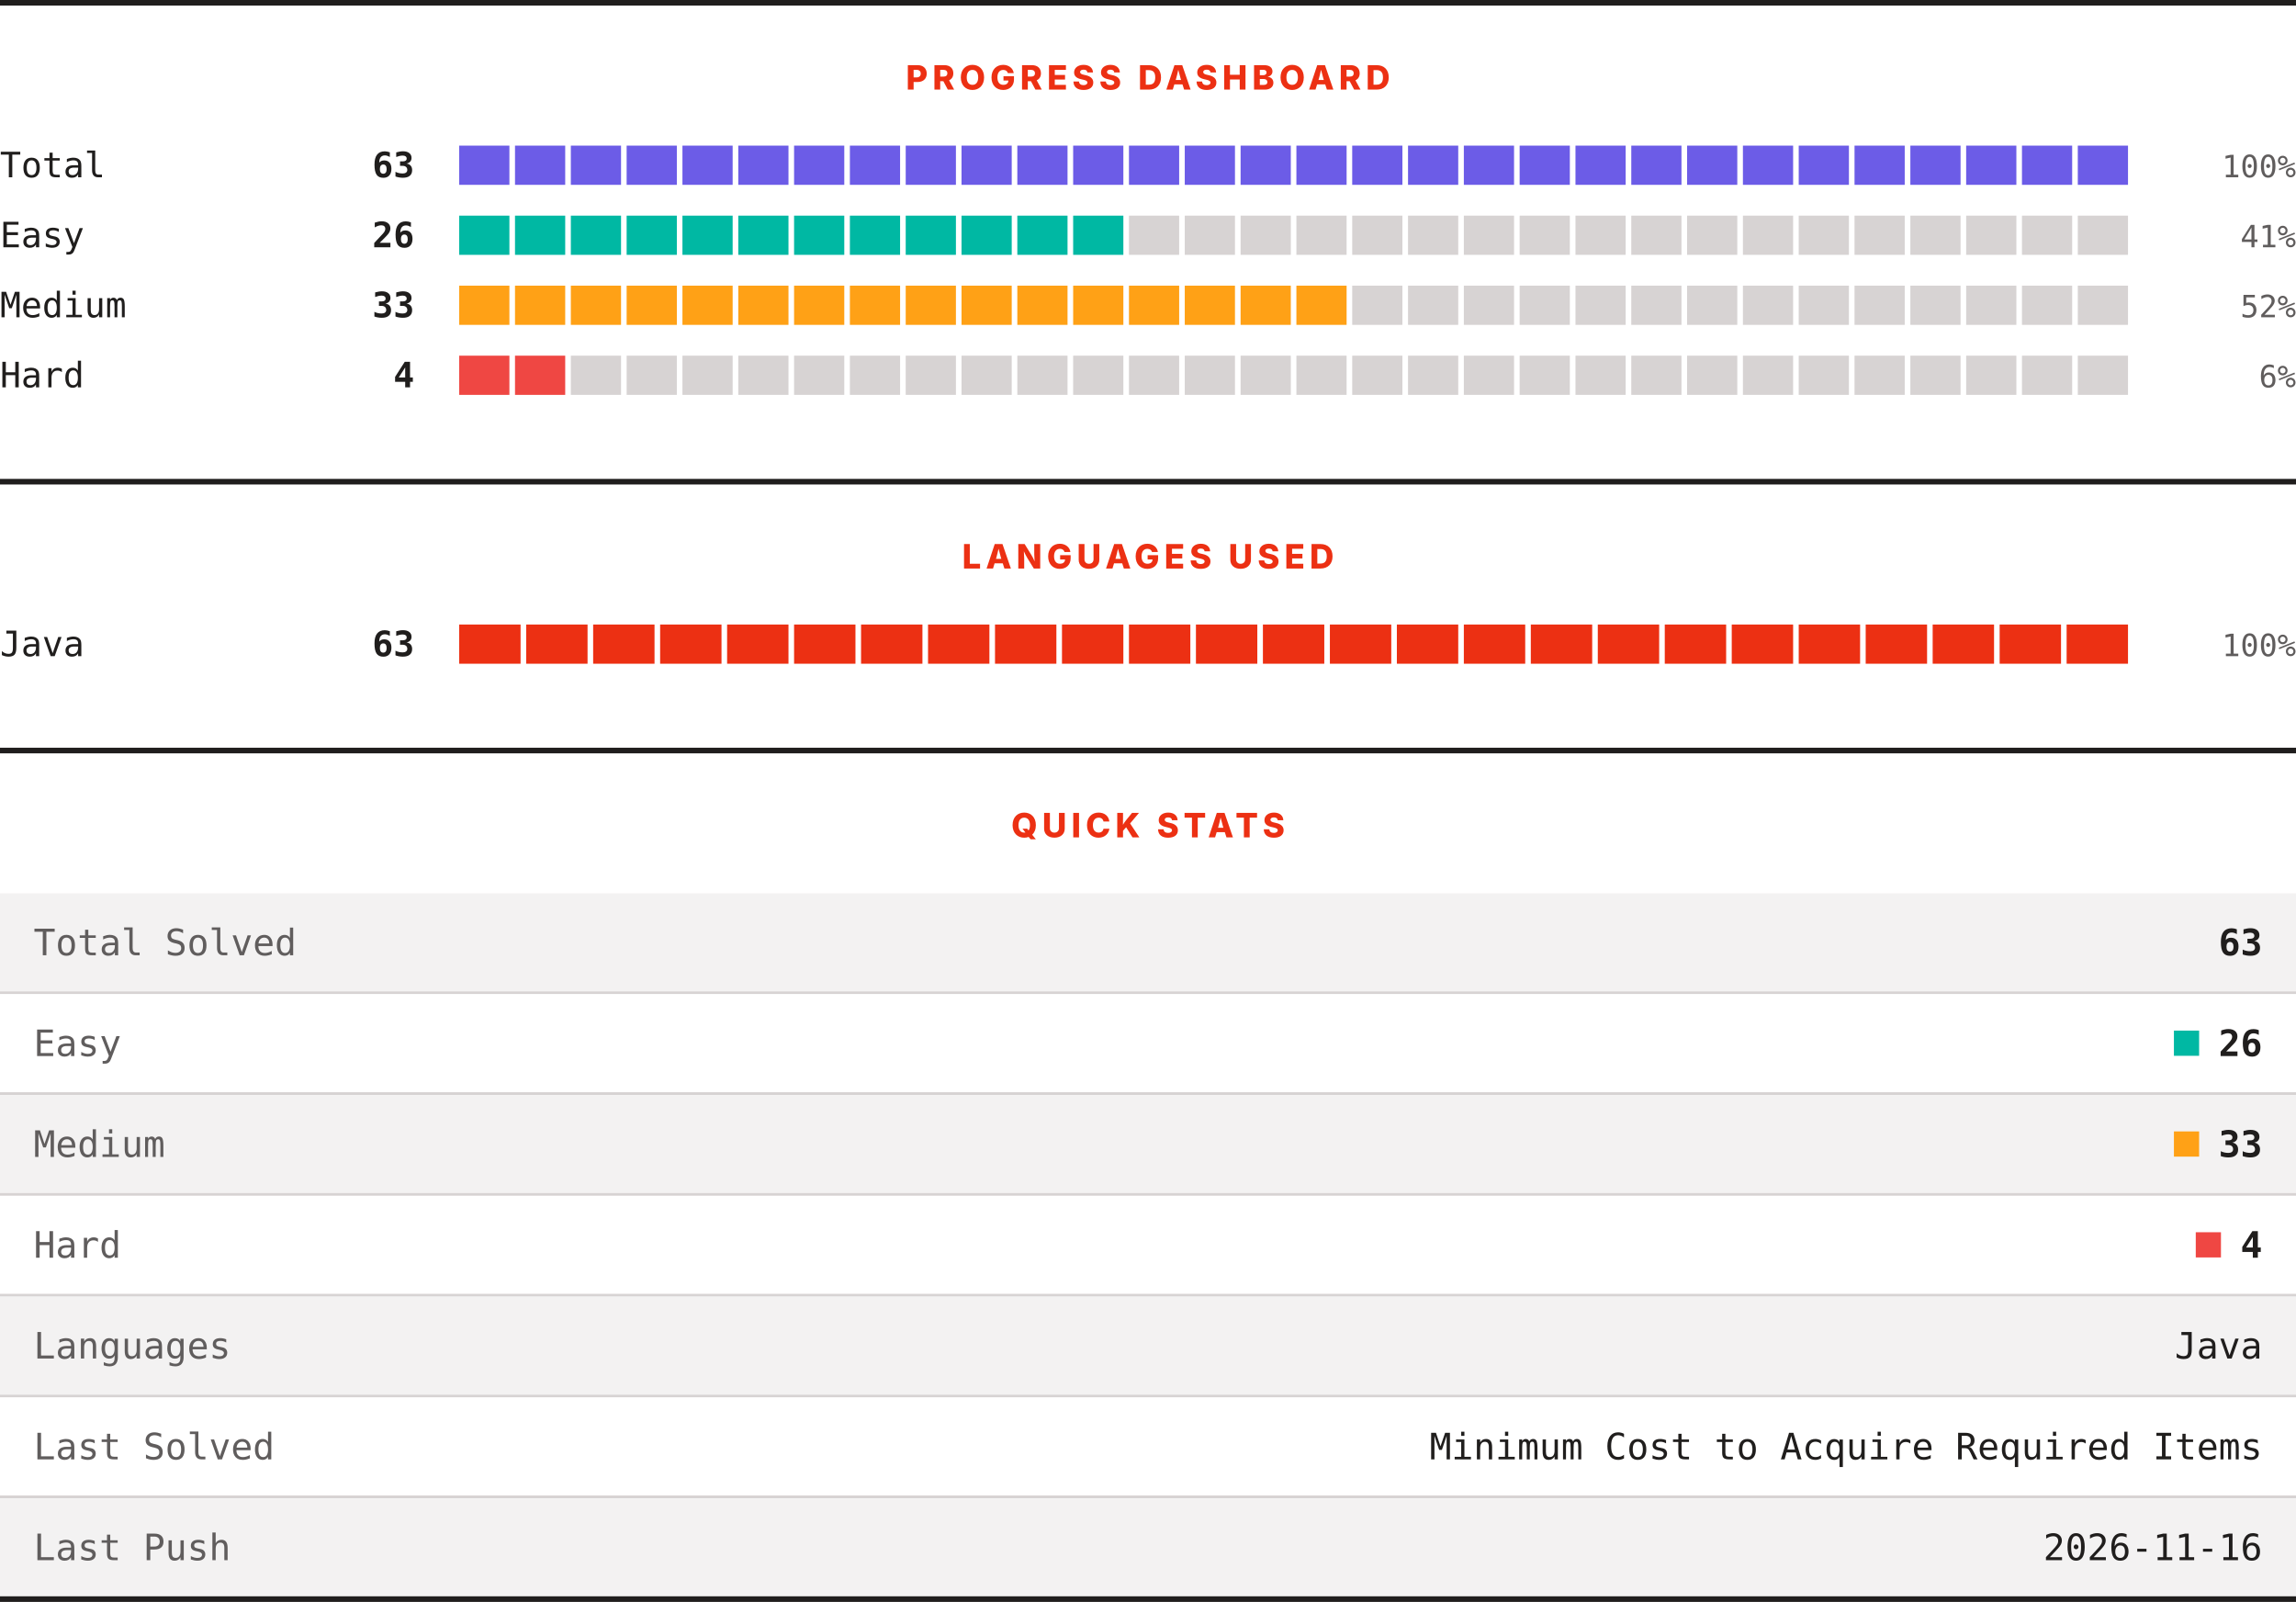
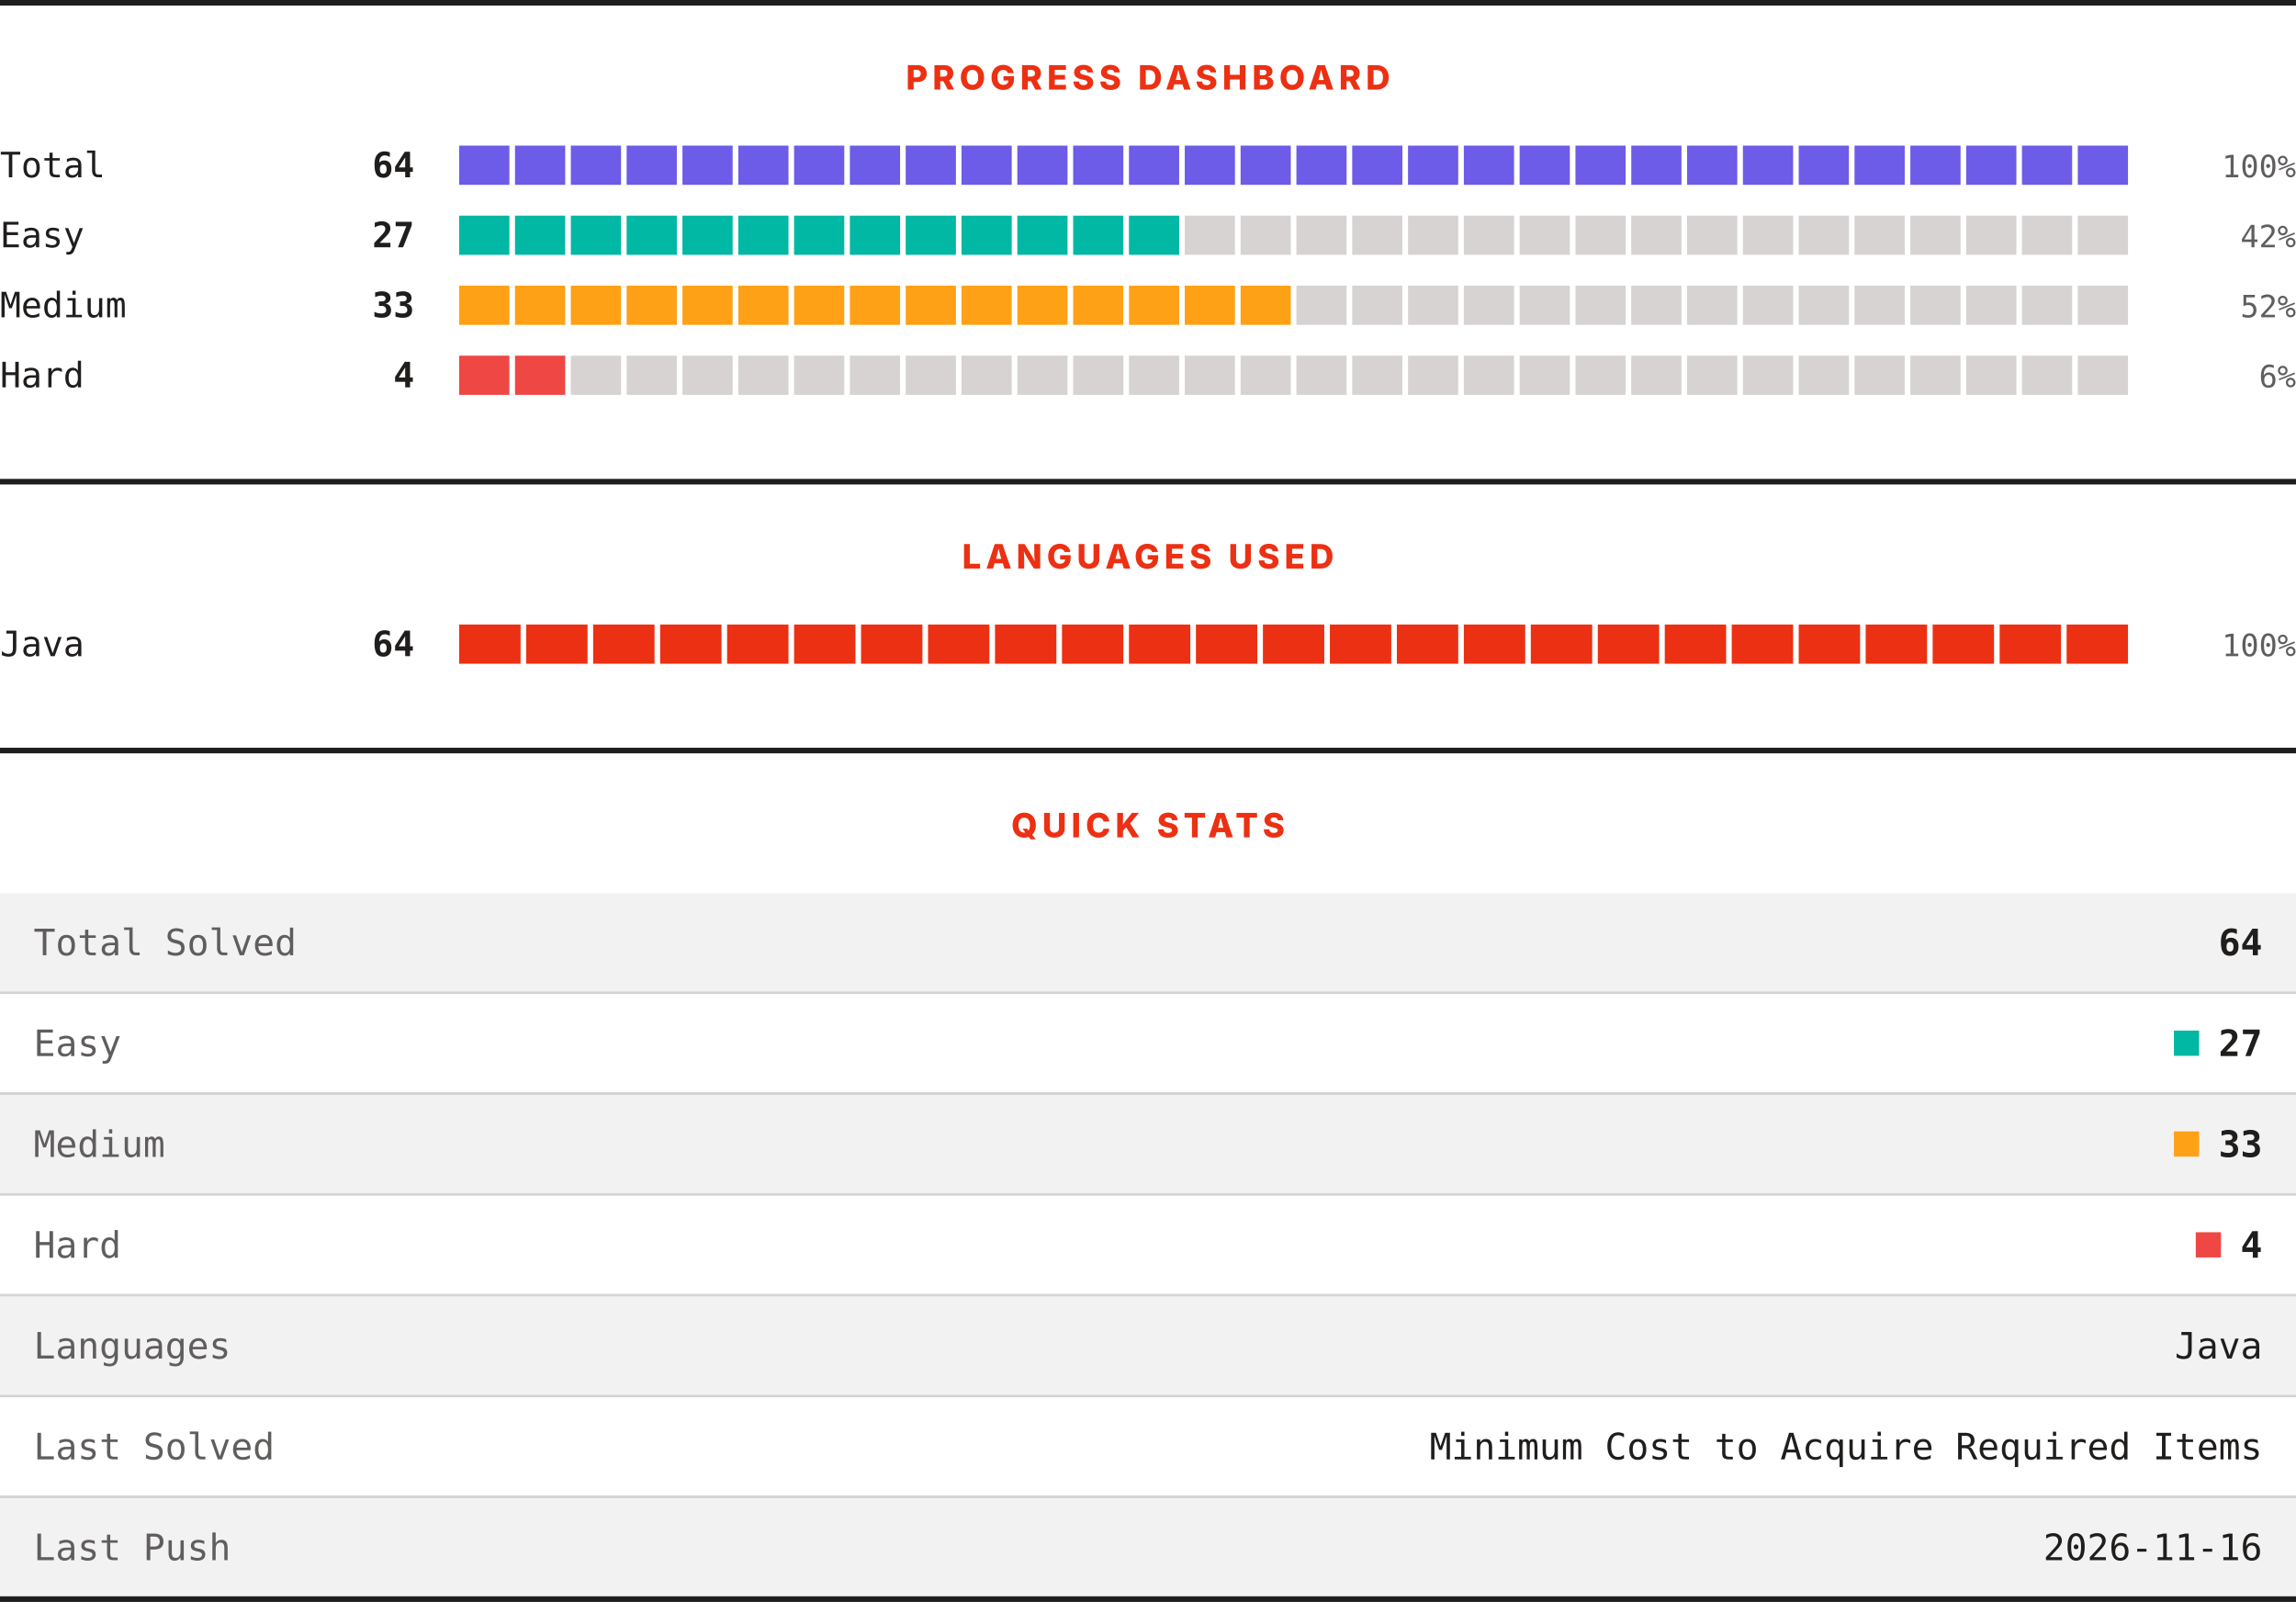
<svg xmlns="http://www.w3.org/2000/svg" width="820" height="572" viewBox="0 0 820 572" role="img" aria-label="LeetCode progress, languages and quick stats">
  <rect width="820" height="572" fill="#ffffff" />
  <rect x="0" y="0" width="820" height="2" fill="#201e1d" />
  <text x="410" y="32" text-anchor="middle" font-family="Archivo, system-ui, -apple-system, Segoe UI, sans-serif" font-size="12" font-weight="800" letter-spacing="1.68" fill="#ec3013">PROGRESS DASHBOARD</text>
  <text x="0" y="63.3" font-family="ui-monospace, SFMono-Regular, Menlo, Consolas, monospace" font-size="12.5" fill="#201e1d">Total</text>
-   <text x="148" y="63.3" text-anchor="end" font-family="ui-monospace, SFMono-Regular, Menlo, Consolas, monospace" font-size="12.5" font-weight="700" fill="#201e1d">63</text>
+   <text x="148" y="63.3" text-anchor="end" font-family="ui-monospace, SFMono-Regular, Menlo, Consolas, monospace" font-size="12.5" font-weight="700" fill="#201e1d">64</text>
  <rect x="164.00" y="52" width="17.93" height="14" fill="#6c5ce7" />
  <rect x="183.93" y="52" width="17.93" height="14" fill="#6c5ce7" />
  <rect x="203.87" y="52" width="17.93" height="14" fill="#6c5ce7" />
  <rect x="223.80" y="52" width="17.93" height="14" fill="#6c5ce7" />
  <rect x="243.73" y="52" width="17.93" height="14" fill="#6c5ce7" />
  <rect x="263.67" y="52" width="17.93" height="14" fill="#6c5ce7" />
  <rect x="283.60" y="52" width="17.93" height="14" fill="#6c5ce7" />
  <rect x="303.53" y="52" width="17.93" height="14" fill="#6c5ce7" />
  <rect x="323.47" y="52" width="17.93" height="14" fill="#6c5ce7" />
  <rect x="343.40" y="52" width="17.93" height="14" fill="#6c5ce7" />
  <rect x="363.33" y="52" width="17.93" height="14" fill="#6c5ce7" />
  <rect x="383.27" y="52" width="17.93" height="14" fill="#6c5ce7" />
  <rect x="403.20" y="52" width="17.93" height="14" fill="#6c5ce7" />
  <rect x="423.13" y="52" width="17.93" height="14" fill="#6c5ce7" />
  <rect x="443.07" y="52" width="17.93" height="14" fill="#6c5ce7" />
  <rect x="463.00" y="52" width="17.93" height="14" fill="#6c5ce7" />
  <rect x="482.93" y="52" width="17.93" height="14" fill="#6c5ce7" />
  <rect x="502.87" y="52" width="17.93" height="14" fill="#6c5ce7" />
  <rect x="522.80" y="52" width="17.93" height="14" fill="#6c5ce7" />
  <rect x="542.73" y="52" width="17.93" height="14" fill="#6c5ce7" />
  <rect x="562.67" y="52" width="17.93" height="14" fill="#6c5ce7" />
  <rect x="582.60" y="52" width="17.93" height="14" fill="#6c5ce7" />
  <rect x="602.53" y="52" width="17.93" height="14" fill="#6c5ce7" />
  <rect x="622.47" y="52" width="17.93" height="14" fill="#6c5ce7" />
  <rect x="642.40" y="52" width="17.93" height="14" fill="#6c5ce7" />
  <rect x="662.33" y="52" width="17.93" height="14" fill="#6c5ce7" />
  <rect x="682.27" y="52" width="17.93" height="14" fill="#6c5ce7" />
  <rect x="702.20" y="52" width="17.93" height="14" fill="#6c5ce7" />
  <rect x="722.13" y="52" width="17.93" height="14" fill="#6c5ce7" />
  <rect x="742.07" y="52" width="17.93" height="14" fill="#6c5ce7" />
  <text x="820" y="63.3" text-anchor="end" font-family="ui-monospace, SFMono-Regular, Menlo, Consolas, monospace" font-size="11" fill="#605d5d">100%</text>
  <text x="0" y="88.3" font-family="ui-monospace, SFMono-Regular, Menlo, Consolas, monospace" font-size="12.5" fill="#201e1d">Easy</text>
-   <text x="148" y="88.3" text-anchor="end" font-family="ui-monospace, SFMono-Regular, Menlo, Consolas, monospace" font-size="12.5" font-weight="700" fill="#201e1d">26</text>
+   <text x="148" y="88.3" text-anchor="end" font-family="ui-monospace, SFMono-Regular, Menlo, Consolas, monospace" font-size="12.5" font-weight="700" fill="#201e1d">27</text>
  <rect x="164.00" y="77" width="17.93" height="14" fill="#00b8a3" />
  <rect x="183.93" y="77" width="17.93" height="14" fill="#00b8a3" />
  <rect x="203.87" y="77" width="17.93" height="14" fill="#00b8a3" />
  <rect x="223.80" y="77" width="17.93" height="14" fill="#00b8a3" />
  <rect x="243.73" y="77" width="17.93" height="14" fill="#00b8a3" />
  <rect x="263.67" y="77" width="17.93" height="14" fill="#00b8a3" />
  <rect x="283.60" y="77" width="17.93" height="14" fill="#00b8a3" />
  <rect x="303.53" y="77" width="17.93" height="14" fill="#00b8a3" />
  <rect x="323.47" y="77" width="17.93" height="14" fill="#00b8a3" />
  <rect x="343.40" y="77" width="17.93" height="14" fill="#00b8a3" />
  <rect x="363.33" y="77" width="17.93" height="14" fill="#00b8a3" />
  <rect x="383.27" y="77" width="17.93" height="14" fill="#00b8a3" />
-   <rect x="403.20" y="77" width="17.93" height="14" fill="#d7d3d3" />
+   <rect x="403.20" y="77" width="17.93" height="14" fill="#00b8a3" />
  <rect x="423.13" y="77" width="17.93" height="14" fill="#d7d3d3" />
  <rect x="443.07" y="77" width="17.93" height="14" fill="#d7d3d3" />
  <rect x="463.00" y="77" width="17.93" height="14" fill="#d7d3d3" />
  <rect x="482.93" y="77" width="17.93" height="14" fill="#d7d3d3" />
  <rect x="502.87" y="77" width="17.93" height="14" fill="#d7d3d3" />
  <rect x="522.80" y="77" width="17.93" height="14" fill="#d7d3d3" />
  <rect x="542.73" y="77" width="17.93" height="14" fill="#d7d3d3" />
  <rect x="562.67" y="77" width="17.93" height="14" fill="#d7d3d3" />
  <rect x="582.60" y="77" width="17.93" height="14" fill="#d7d3d3" />
  <rect x="602.53" y="77" width="17.93" height="14" fill="#d7d3d3" />
  <rect x="622.47" y="77" width="17.93" height="14" fill="#d7d3d3" />
  <rect x="642.40" y="77" width="17.93" height="14" fill="#d7d3d3" />
  <rect x="662.33" y="77" width="17.93" height="14" fill="#d7d3d3" />
  <rect x="682.27" y="77" width="17.93" height="14" fill="#d7d3d3" />
  <rect x="702.20" y="77" width="17.93" height="14" fill="#d7d3d3" />
  <rect x="722.13" y="77" width="17.93" height="14" fill="#d7d3d3" />
  <rect x="742.07" y="77" width="17.93" height="14" fill="#d7d3d3" />
-   <text x="820" y="88.3" text-anchor="end" font-family="ui-monospace, SFMono-Regular, Menlo, Consolas, monospace" font-size="11" fill="#605d5d">41%</text>
+   <text x="820" y="88.3" text-anchor="end" font-family="ui-monospace, SFMono-Regular, Menlo, Consolas, monospace" font-size="11" fill="#605d5d">42%</text>
  <text x="0" y="113.3" font-family="ui-monospace, SFMono-Regular, Menlo, Consolas, monospace" font-size="12.5" fill="#201e1d">Medium</text>
  <text x="148" y="113.3" text-anchor="end" font-family="ui-monospace, SFMono-Regular, Menlo, Consolas, monospace" font-size="12.5" font-weight="700" fill="#201e1d">33</text>
  <rect x="164.00" y="102" width="17.93" height="14" fill="#ffa116" />
  <rect x="183.93" y="102" width="17.93" height="14" fill="#ffa116" />
  <rect x="203.87" y="102" width="17.93" height="14" fill="#ffa116" />
  <rect x="223.80" y="102" width="17.93" height="14" fill="#ffa116" />
  <rect x="243.73" y="102" width="17.93" height="14" fill="#ffa116" />
  <rect x="263.67" y="102" width="17.93" height="14" fill="#ffa116" />
  <rect x="283.60" y="102" width="17.93" height="14" fill="#ffa116" />
  <rect x="303.53" y="102" width="17.93" height="14" fill="#ffa116" />
  <rect x="323.47" y="102" width="17.93" height="14" fill="#ffa116" />
  <rect x="343.40" y="102" width="17.93" height="14" fill="#ffa116" />
  <rect x="363.33" y="102" width="17.93" height="14" fill="#ffa116" />
  <rect x="383.27" y="102" width="17.93" height="14" fill="#ffa116" />
  <rect x="403.20" y="102" width="17.93" height="14" fill="#ffa116" />
  <rect x="423.13" y="102" width="17.93" height="14" fill="#ffa116" />
  <rect x="443.07" y="102" width="17.93" height="14" fill="#ffa116" />
-   <rect x="463.00" y="102" width="17.93" height="14" fill="#ffa116" />
+   <rect x="463.00" y="102" width="17.93" height="14" fill="#d7d3d3" />
  <rect x="482.93" y="102" width="17.93" height="14" fill="#d7d3d3" />
  <rect x="502.87" y="102" width="17.93" height="14" fill="#d7d3d3" />
  <rect x="522.80" y="102" width="17.93" height="14" fill="#d7d3d3" />
  <rect x="542.73" y="102" width="17.93" height="14" fill="#d7d3d3" />
  <rect x="562.67" y="102" width="17.93" height="14" fill="#d7d3d3" />
  <rect x="582.60" y="102" width="17.93" height="14" fill="#d7d3d3" />
  <rect x="602.53" y="102" width="17.93" height="14" fill="#d7d3d3" />
  <rect x="622.47" y="102" width="17.93" height="14" fill="#d7d3d3" />
  <rect x="642.40" y="102" width="17.93" height="14" fill="#d7d3d3" />
  <rect x="662.33" y="102" width="17.93" height="14" fill="#d7d3d3" />
  <rect x="682.27" y="102" width="17.93" height="14" fill="#d7d3d3" />
  <rect x="702.20" y="102" width="17.93" height="14" fill="#d7d3d3" />
  <rect x="722.13" y="102" width="17.93" height="14" fill="#d7d3d3" />
  <rect x="742.07" y="102" width="17.93" height="14" fill="#d7d3d3" />
  <text x="820" y="113.3" text-anchor="end" font-family="ui-monospace, SFMono-Regular, Menlo, Consolas, monospace" font-size="11" fill="#605d5d">52%</text>
  <text x="0" y="138.3" font-family="ui-monospace, SFMono-Regular, Menlo, Consolas, monospace" font-size="12.5" fill="#201e1d">Hard</text>
  <text x="148" y="138.3" text-anchor="end" font-family="ui-monospace, SFMono-Regular, Menlo, Consolas, monospace" font-size="12.5" font-weight="700" fill="#201e1d">4</text>
  <rect x="164.00" y="127" width="17.93" height="14" fill="#ef4743" />
  <rect x="183.93" y="127" width="17.93" height="14" fill="#ef4743" />
  <rect x="203.87" y="127" width="17.93" height="14" fill="#d7d3d3" />
  <rect x="223.80" y="127" width="17.93" height="14" fill="#d7d3d3" />
  <rect x="243.73" y="127" width="17.93" height="14" fill="#d7d3d3" />
  <rect x="263.67" y="127" width="17.93" height="14" fill="#d7d3d3" />
  <rect x="283.60" y="127" width="17.93" height="14" fill="#d7d3d3" />
  <rect x="303.53" y="127" width="17.93" height="14" fill="#d7d3d3" />
  <rect x="323.47" y="127" width="17.93" height="14" fill="#d7d3d3" />
  <rect x="343.40" y="127" width="17.93" height="14" fill="#d7d3d3" />
  <rect x="363.33" y="127" width="17.93" height="14" fill="#d7d3d3" />
  <rect x="383.27" y="127" width="17.93" height="14" fill="#d7d3d3" />
  <rect x="403.20" y="127" width="17.93" height="14" fill="#d7d3d3" />
  <rect x="423.13" y="127" width="17.93" height="14" fill="#d7d3d3" />
  <rect x="443.07" y="127" width="17.93" height="14" fill="#d7d3d3" />
  <rect x="463.00" y="127" width="17.93" height="14" fill="#d7d3d3" />
  <rect x="482.93" y="127" width="17.93" height="14" fill="#d7d3d3" />
  <rect x="502.87" y="127" width="17.93" height="14" fill="#d7d3d3" />
  <rect x="522.80" y="127" width="17.93" height="14" fill="#d7d3d3" />
  <rect x="542.73" y="127" width="17.93" height="14" fill="#d7d3d3" />
  <rect x="562.67" y="127" width="17.93" height="14" fill="#d7d3d3" />
  <rect x="582.60" y="127" width="17.93" height="14" fill="#d7d3d3" />
  <rect x="602.53" y="127" width="17.93" height="14" fill="#d7d3d3" />
  <rect x="622.47" y="127" width="17.93" height="14" fill="#d7d3d3" />
  <rect x="642.40" y="127" width="17.93" height="14" fill="#d7d3d3" />
  <rect x="662.33" y="127" width="17.93" height="14" fill="#d7d3d3" />
  <rect x="682.27" y="127" width="17.93" height="14" fill="#d7d3d3" />
  <rect x="702.20" y="127" width="17.93" height="14" fill="#d7d3d3" />
  <rect x="722.13" y="127" width="17.93" height="14" fill="#d7d3d3" />
  <rect x="742.07" y="127" width="17.93" height="14" fill="#d7d3d3" />
  <text x="820" y="138.3" text-anchor="end" font-family="ui-monospace, SFMono-Regular, Menlo, Consolas, monospace" font-size="11" fill="#605d5d">6%</text>
  <rect x="0" y="171" width="820" height="2" fill="#201e1d" />
  <text x="410" y="203" text-anchor="middle" font-family="Archivo, system-ui, -apple-system, Segoe UI, sans-serif" font-size="12" font-weight="800" letter-spacing="1.68" fill="#ec3013">LANGUAGES USED</text>
  <text x="0" y="234.3" font-family="ui-monospace, SFMono-Regular, Menlo, Consolas, monospace" font-size="12.5" fill="#201e1d">Java</text>
-   <text x="148" y="234.3" text-anchor="end" font-family="ui-monospace, SFMono-Regular, Menlo, Consolas, monospace" font-size="12.5" font-weight="700" fill="#201e1d">63</text>
+   <text x="148" y="234.3" text-anchor="end" font-family="ui-monospace, SFMono-Regular, Menlo, Consolas, monospace" font-size="12.5" font-weight="700" fill="#201e1d">64</text>
  <rect x="164.00" y="223" width="21.92" height="14" fill="#ec3013" />
  <rect x="187.92" y="223" width="21.92" height="14" fill="#ec3013" />
  <rect x="211.84" y="223" width="21.92" height="14" fill="#ec3013" />
  <rect x="235.76" y="223" width="21.92" height="14" fill="#ec3013" />
  <rect x="259.68" y="223" width="21.92" height="14" fill="#ec3013" />
  <rect x="283.60" y="223" width="21.92" height="14" fill="#ec3013" />
  <rect x="307.52" y="223" width="21.92" height="14" fill="#ec3013" />
  <rect x="331.44" y="223" width="21.92" height="14" fill="#ec3013" />
  <rect x="355.36" y="223" width="21.92" height="14" fill="#ec3013" />
  <rect x="379.28" y="223" width="21.92" height="14" fill="#ec3013" />
  <rect x="403.20" y="223" width="21.92" height="14" fill="#ec3013" />
  <rect x="427.12" y="223" width="21.92" height="14" fill="#ec3013" />
  <rect x="451.04" y="223" width="21.92" height="14" fill="#ec3013" />
  <rect x="474.96" y="223" width="21.92" height="14" fill="#ec3013" />
  <rect x="498.88" y="223" width="21.92" height="14" fill="#ec3013" />
  <rect x="522.80" y="223" width="21.92" height="14" fill="#ec3013" />
  <rect x="546.72" y="223" width="21.92" height="14" fill="#ec3013" />
  <rect x="570.64" y="223" width="21.92" height="14" fill="#ec3013" />
  <rect x="594.56" y="223" width="21.92" height="14" fill="#ec3013" />
  <rect x="618.48" y="223" width="21.92" height="14" fill="#ec3013" />
  <rect x="642.40" y="223" width="21.92" height="14" fill="#ec3013" />
  <rect x="666.32" y="223" width="21.92" height="14" fill="#ec3013" />
  <rect x="690.24" y="223" width="21.92" height="14" fill="#ec3013" />
  <rect x="714.16" y="223" width="21.92" height="14" fill="#ec3013" />
  <rect x="738.08" y="223" width="21.92" height="14" fill="#ec3013" />
  <text x="820" y="234.3" text-anchor="end" font-family="ui-monospace, SFMono-Regular, Menlo, Consolas, monospace" font-size="11" fill="#605d5d">100%</text>
  <rect x="0" y="267" width="820" height="2" fill="#201e1d" />
  <text x="410" y="299" text-anchor="middle" font-family="Archivo, system-ui, -apple-system, Segoe UI, sans-serif" font-size="12" font-weight="800" letter-spacing="1.68" fill="#ec3013">QUICK STATS</text>
  <rect x="0" y="319" width="820" height="35" fill="#f3f2f2" />
  <text x="12" y="341.1" font-family="ui-monospace, SFMono-Regular, Menlo, Consolas, monospace" font-size="13" fill="#605d5d">Total Solved</text>
-   <text x="808" y="341.1" text-anchor="end" font-family="ui-monospace, SFMono-Regular, Menlo, Consolas, monospace" font-size="13" font-weight="700" fill="#201e1d">63</text>
+   <text x="808" y="341.1" text-anchor="end" font-family="ui-monospace, SFMono-Regular, Menlo, Consolas, monospace" font-size="13" font-weight="700" fill="#201e1d">64</text>
  <rect x="0" y="354" width="820" height="1" fill="#d7d3d3" />
  <rect x="0" y="355" width="820" height="35" fill="#ffffff" />
  <text x="12" y="377.1" font-family="ui-monospace, SFMono-Regular, Menlo, Consolas, monospace" font-size="13" fill="#605d5d">Easy</text>
  <rect x="776.4" y="368" width="9" height="9" fill="#00b8a3" />
-   <text x="808" y="377.1" text-anchor="end" font-family="ui-monospace, SFMono-Regular, Menlo, Consolas, monospace" font-size="13" font-weight="700" fill="#201e1d">26</text>
+   <text x="808" y="377.1" text-anchor="end" font-family="ui-monospace, SFMono-Regular, Menlo, Consolas, monospace" font-size="13" font-weight="700" fill="#201e1d">27</text>
  <rect x="0" y="390" width="820" height="1" fill="#d7d3d3" />
  <rect x="0" y="391" width="820" height="35" fill="#f3f2f2" />
  <text x="12" y="413.1" font-family="ui-monospace, SFMono-Regular, Menlo, Consolas, monospace" font-size="13" fill="#605d5d">Medium</text>
  <rect x="776.4" y="404" width="9" height="9" fill="#ffa116" />
  <text x="808" y="413.1" text-anchor="end" font-family="ui-monospace, SFMono-Regular, Menlo, Consolas, monospace" font-size="13" font-weight="700" fill="#201e1d">33</text>
  <rect x="0" y="426" width="820" height="1" fill="#d7d3d3" />
  <rect x="0" y="427" width="820" height="35" fill="#ffffff" />
  <text x="12" y="449.1" font-family="ui-monospace, SFMono-Regular, Menlo, Consolas, monospace" font-size="13" fill="#605d5d">Hard</text>
  <rect x="784.2" y="440" width="9" height="9" fill="#ef4743" />
  <text x="808" y="449.1" text-anchor="end" font-family="ui-monospace, SFMono-Regular, Menlo, Consolas, monospace" font-size="13" font-weight="700" fill="#201e1d">4</text>
  <rect x="0" y="462" width="820" height="1" fill="#d7d3d3" />
  <rect x="0" y="463" width="820" height="35" fill="#f3f2f2" />
  <text x="12" y="485.1" font-family="ui-monospace, SFMono-Regular, Menlo, Consolas, monospace" font-size="13" fill="#605d5d">Languages</text>
  <text x="808" y="485.1" text-anchor="end" font-family="ui-monospace, SFMono-Regular, Menlo, Consolas, monospace" font-size="13" fill="#201e1d">Java</text>
  <rect x="0" y="498" width="820" height="1" fill="#d7d3d3" />
  <rect x="0" y="499" width="820" height="35" fill="#ffffff" />
  <text x="12" y="521.1" font-family="ui-monospace, SFMono-Regular, Menlo, Consolas, monospace" font-size="13" fill="#605d5d">Last Solved</text>
  <text x="808" y="521.1" text-anchor="end" font-family="ui-monospace, SFMono-Regular, Menlo, Consolas, monospace" font-size="13" fill="#201e1d">Minimum Cost to Acquire Required Items</text>
  <rect x="0" y="534" width="820" height="1" fill="#d7d3d3" />
  <rect x="0" y="535" width="820" height="35" fill="#f3f2f2" />
  <text x="12" y="557.1" font-family="ui-monospace, SFMono-Regular, Menlo, Consolas, monospace" font-size="13" fill="#605d5d">Last Push</text>
  <text x="808" y="557.1" text-anchor="end" font-family="ui-monospace, SFMono-Regular, Menlo, Consolas, monospace" font-size="13" fill="#201e1d">2026-11-16</text>
  <rect x="0" y="570" width="820" height="2" fill="#201e1d" />
</svg>
